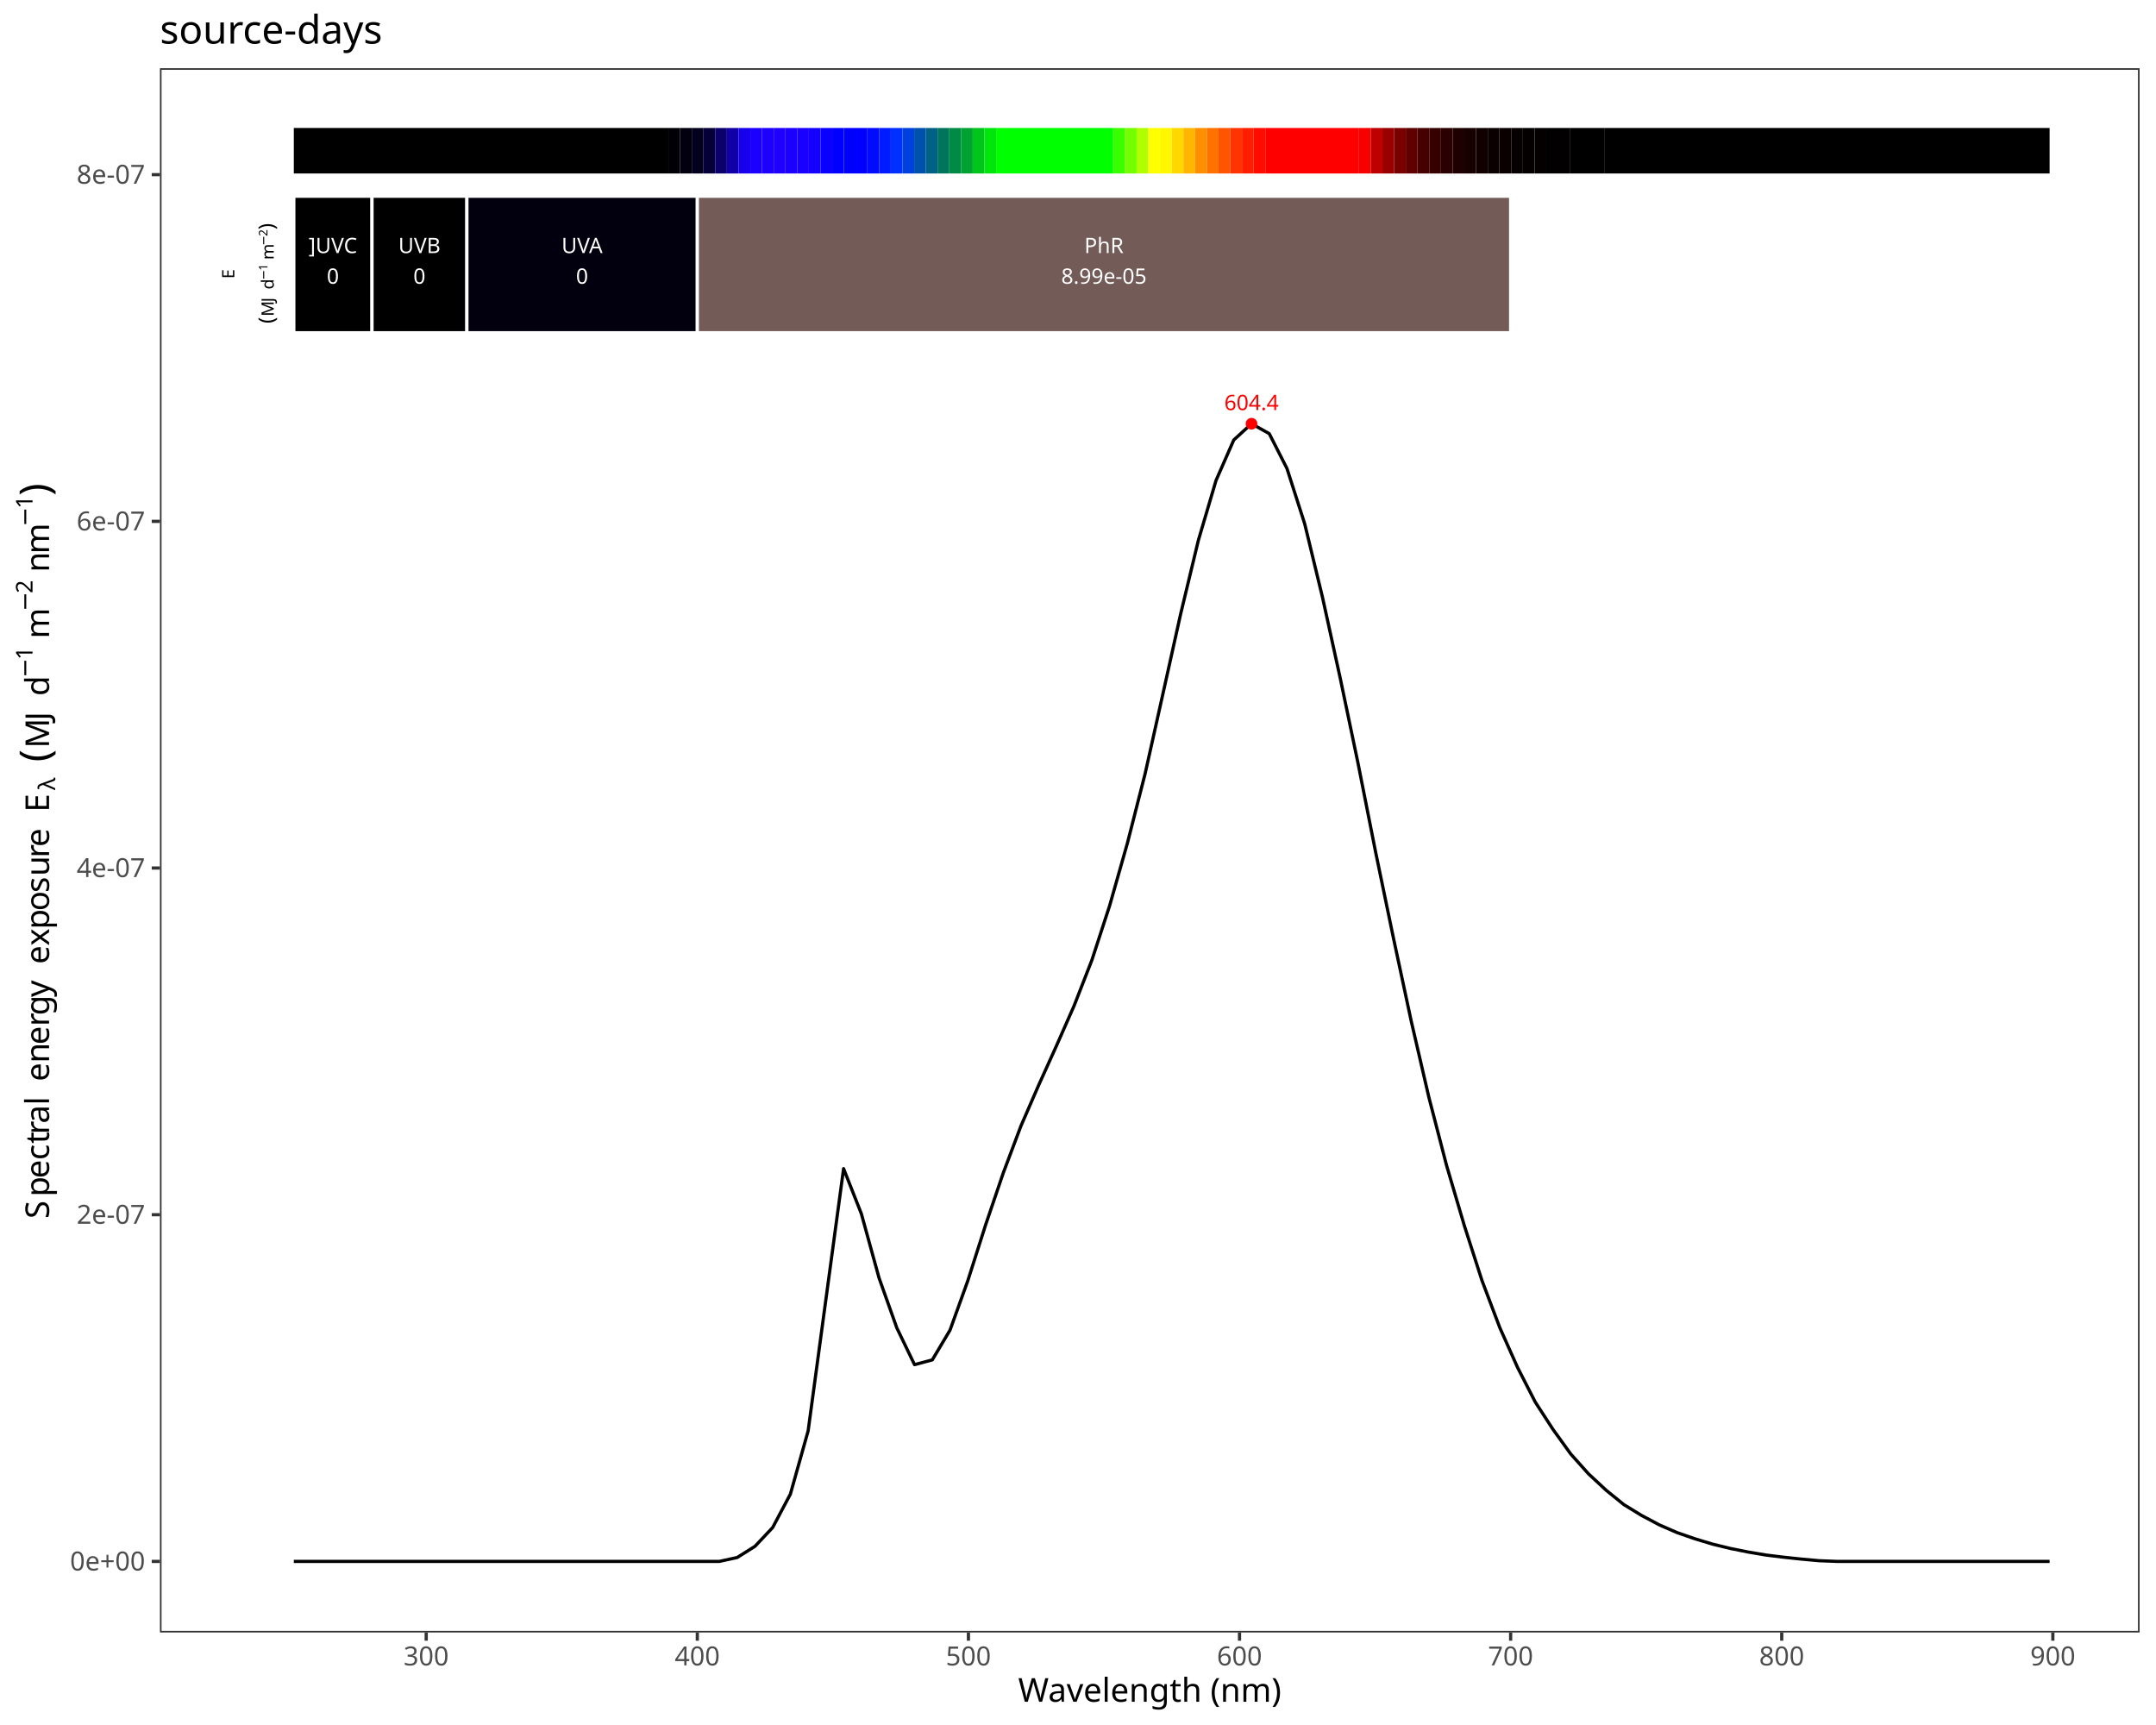
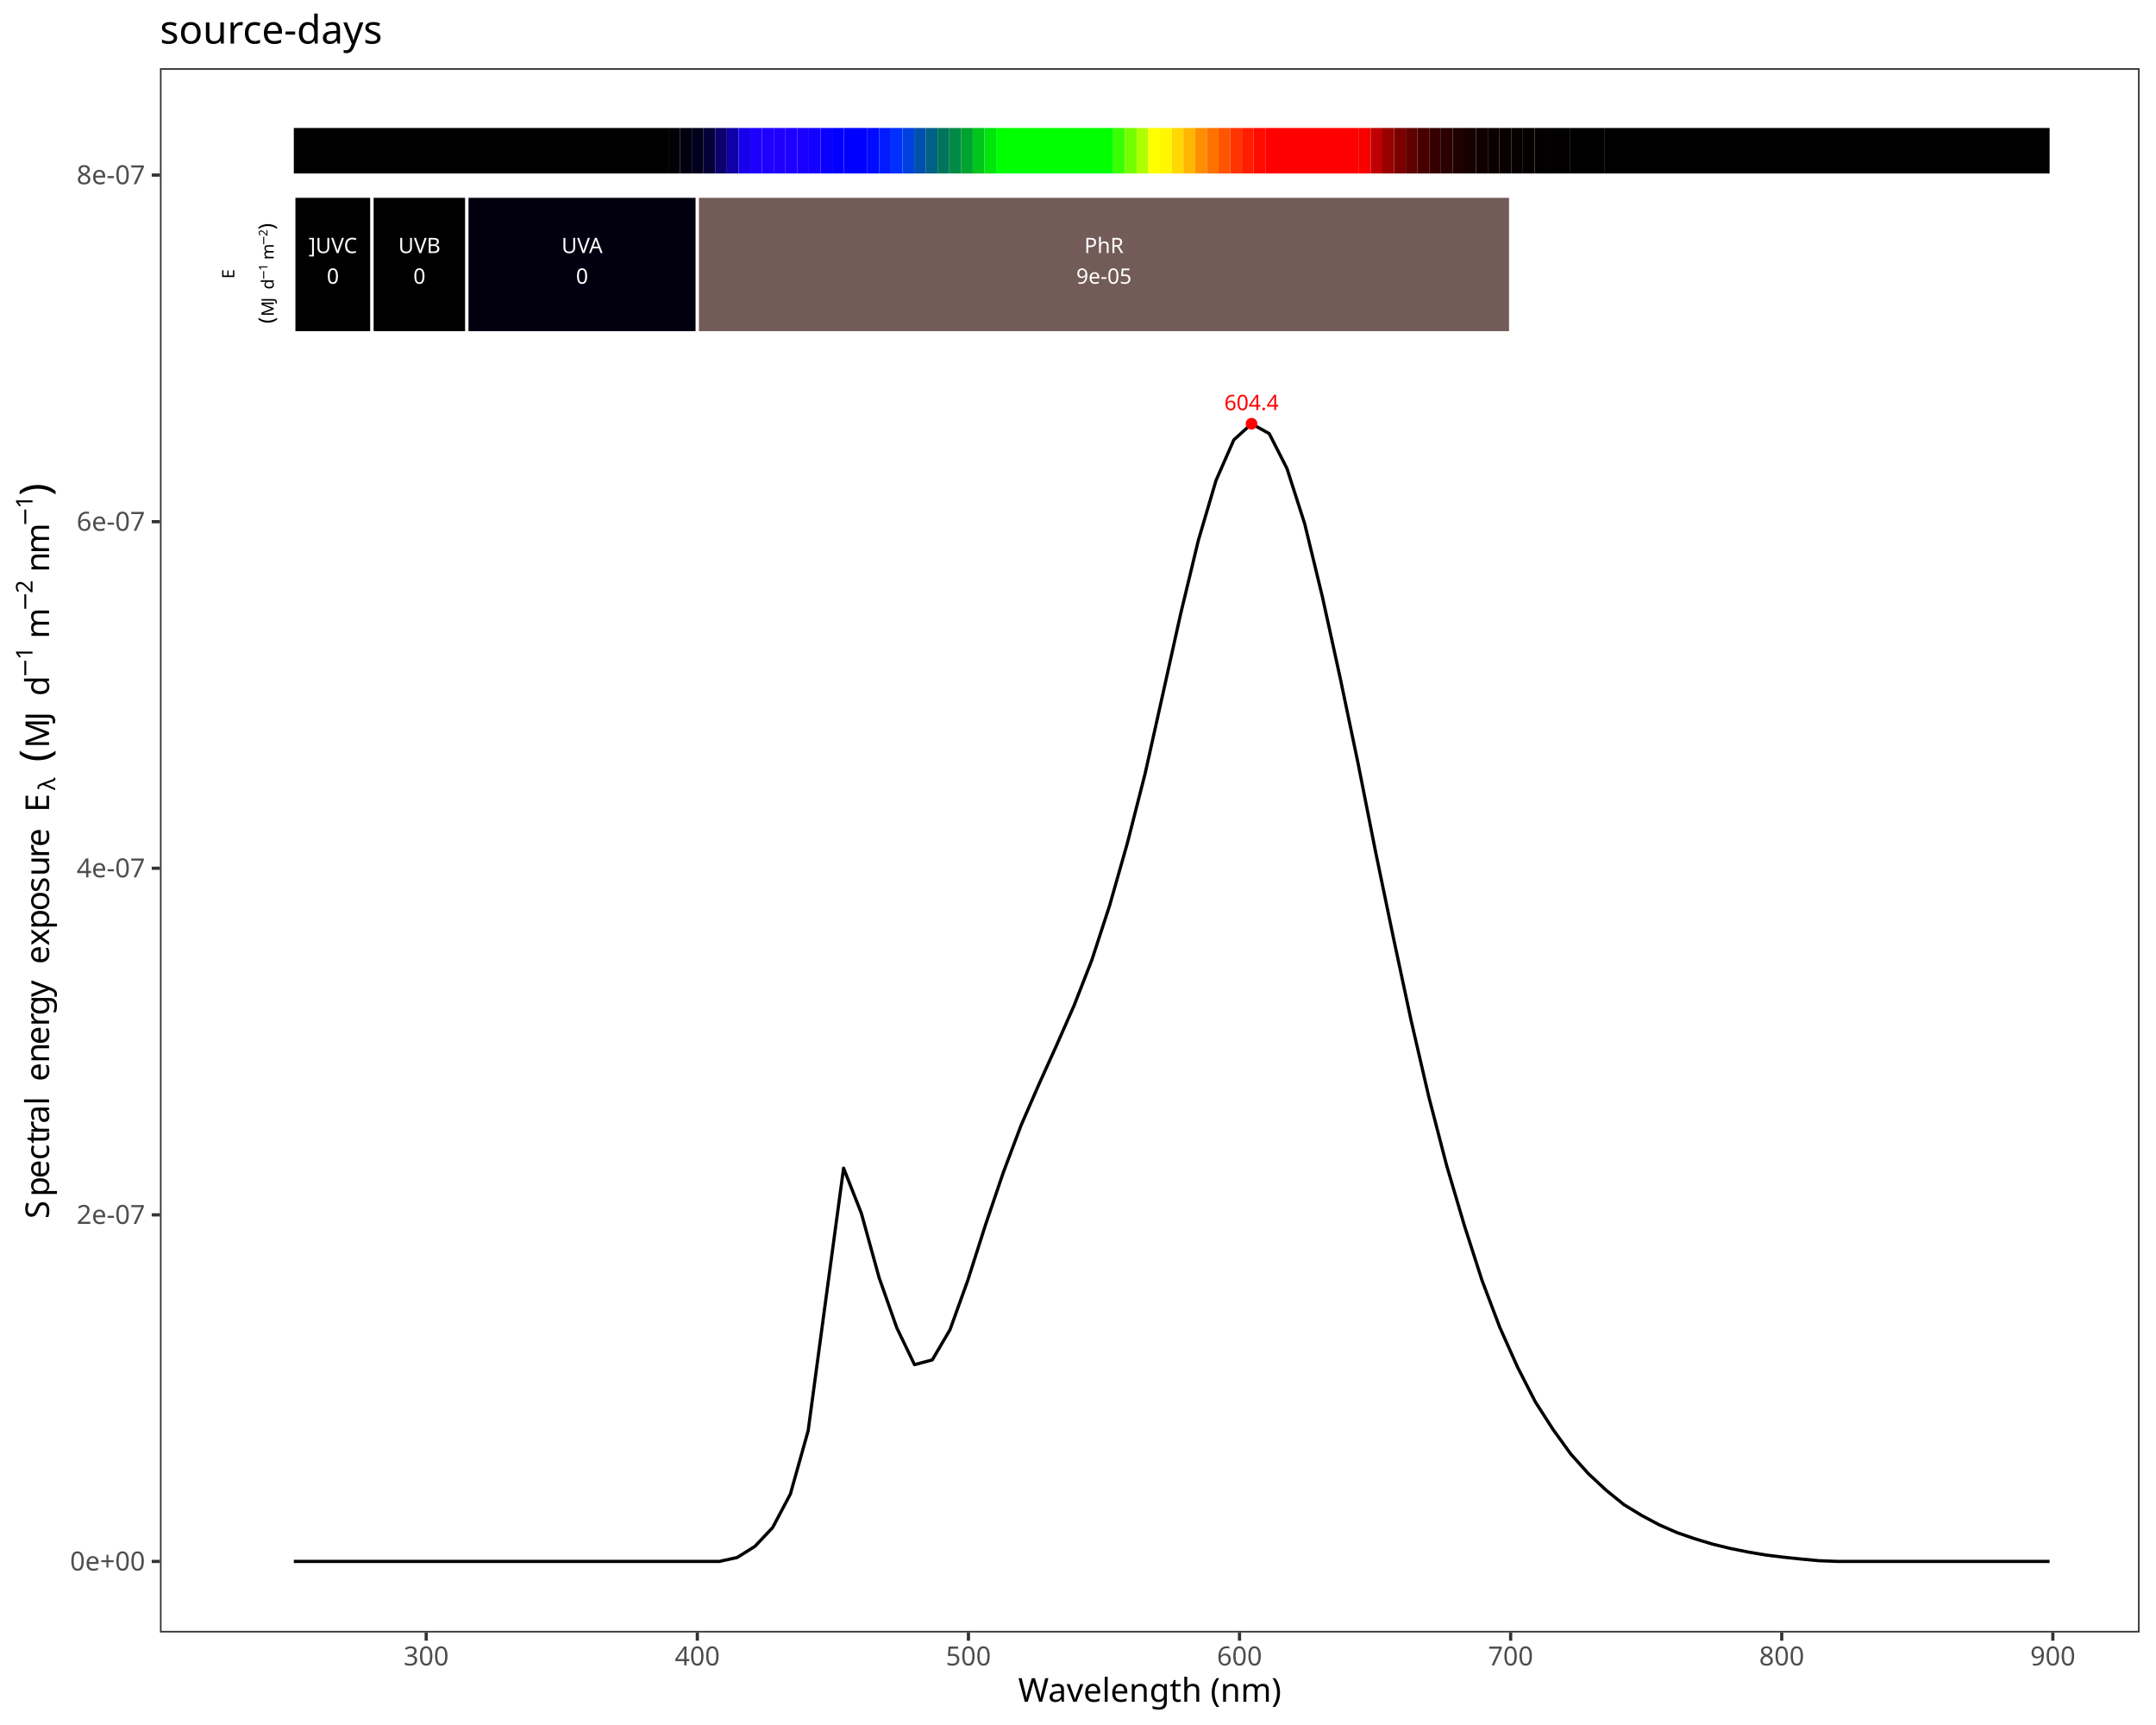
<svg xmlns="http://www.w3.org/2000/svg" class="svglite" data-engine-version="2.0" width="720.00pt" height="576.00pt" viewBox="0 0 720.00 576.00">
  <defs>
    <style type="text/css">
    .svglite line, .svglite polyline, .svglite polygon, .svglite path, .svglite rect, .svglite circle {
      fill: none;
      stroke: #000000;
      stroke-linecap: round;
      stroke-linejoin: round;
      stroke-miterlimit: 10.00;
    }
  </style>
  </defs>
  <rect width="100%" height="100%" style="stroke: none; fill: #FFFFFF;" />
  <defs>
    <clipPath id="cpMC4wMHw3MjAuMDB8MC4wMHw1NzYuMDA=">
      <rect x="0.00" y="0.00" width="720.00" height="576.00" />
    </clipPath>
  </defs>
  <g clip-path="url(#cpMC4wMHw3MjAuMDB8MC4wMHw1NzYuMDA=)">
    <rect x="0.00" y="0.00" width="720.00" height="576.00" style="stroke-width: 1.07; stroke: #FFFFFF; fill: #FFFFFF;" />
  </g>
  <defs>
    <clipPath id="cpNTMuNDF8NzE0LjUyfDIyLjc4fDU0NS4xMQ==">
      <rect x="53.41" y="22.78" width="661.11" height="522.33" />
    </clipPath>
  </defs>
  <g clip-path="url(#cpNTMuNDF8NzE0LjUyfDIyLjc4fDU0NS4xMQ==)">
    <rect x="53.41" y="22.78" width="661.11" height="522.33" style="stroke-width: 1.07; stroke: none; fill: #FFFFFF;" />
-     <polyline points="98.12,521.37 104.04,521.37 109.96,521.37 115.89,521.37 121.81,521.37 127.73,521.37 133.65,521.37 139.58,521.37 145.50,521.37 151.42,521.37 157.34,521.37 163.27,521.37 169.19,521.37 175.11,521.37 181.04,521.37 186.96,521.37 192.88,521.37 198.80,521.37 204.73,521.37 210.65,521.37 216.57,521.37 222.50,521.37 228.42,521.37 234.34,521.37 240.26,521.37 246.19,520.07 252.11,516.35 258.03,510.07 263.95,498.90 269.88,477.78 275.80,433.98 281.72,390.22 287.65,405.28 293.57,426.76 299.49,443.39 305.41,455.68 311.34,454.09 317.26,444.15 323.18,427.72 329.10,409.15 335.03,391.70 340.95,375.96 346.87,362.34 352.80,349.22 358.72,335.78 364.64,320.59 370.56,302.43 376.49,281.57 382.41,258.36 388.33,231.81 394.26,205.10 400.18,180.48 406.10,160.41 412.02,146.91 417.95,141.49 423.87,144.80 429.79,156.45 435.71,174.92 441.64,199.41 447.56,226.40 453.48,254.70 459.41,284.62 465.33,313.17 471.25,340.83 477.17,366.38 483.10,389.22 489.02,409.27 494.94,427.68 500.86,443.32 506.79,456.61 512.71,468.18 518.63,477.30 524.56,485.52 530.48,492.13 536.40,497.63 542.32,502.43 548.25,506.05 554.17,509.19 560.09,511.77 566.01,513.82 571.94,515.61 577.86,517.05 583.78,518.24 589.71,519.24 595.63,519.97 601.55,520.60 607.47,521.14 613.40,521.37 619.32,521.37 625.24,521.37 631.17,521.37 637.09,521.37 643.01,521.37 648.93,521.37 654.86,521.37 660.78,521.37 666.70,521.37 672.62,521.37 678.55,521.37 684.47,521.37 " style="stroke-width: 1.07; stroke-linecap: butt;" />
+     <polyline points="98.12,521.37 104.04,521.37 109.96,521.37 115.89,521.37 121.81,521.37 127.73,521.37 133.65,521.37 139.58,521.37 145.50,521.37 151.42,521.37 157.34,521.37 163.27,521.37 169.19,521.37 175.11,521.37 181.04,521.37 186.96,521.37 192.88,521.37 198.80,521.37 204.73,521.37 210.65,521.37 216.57,521.37 222.50,521.37 228.42,521.37 234.34,521.37 240.26,521.37 246.19,520.07 252.11,516.35 258.03,510.07 263.95,498.88 269.88,477.76 275.80,433.80 281.72,390.06 287.65,405.12 293.57,426.60 299.49,443.39 305.41,455.68 311.34,454.09 317.26,444.00 323.18,427.58 329.10,409.02 335.03,391.58 340.95,375.85 346.87,362.25 352.80,349.13 358.72,335.69 364.64,320.51 370.56,302.36 376.49,281.51 382.41,258.32 388.33,231.77 394.26,205.07 400.18,180.47 406.10,160.40 412.02,146.91 417.95,141.49 423.87,144.80 429.79,156.45 435.71,174.91 441.64,199.39 447.56,226.38 453.48,254.67 459.41,284.58 465.33,313.12 471.25,340.77 477.17,366.32 483.10,389.15 489.02,409.19 494.94,427.59 500.86,443.23 506.79,456.51 512.71,468.08 518.63,477.30 524.56,485.52 530.48,492.12 536.40,497.62 542.32,502.42 548.25,506.04 554.17,509.19 560.09,511.78 566.01,513.82 571.94,515.61 577.86,517.05 583.78,518.24 589.71,519.24 595.63,519.97 601.55,520.59 607.47,521.14 613.40,521.37 619.32,521.37 625.24,521.37 631.17,521.37 637.09,521.37 643.01,521.37 648.93,521.37 654.86,521.37 660.78,521.37 666.70,521.37 672.62,521.37 678.55,521.37 684.47,521.37 " style="stroke-width: 1.07; stroke-linecap: butt;" />
    <text x="417.95" y="136.94" text-anchor="middle" style="font-size: 7.11px; fill: #FF0000; font-family: sans;" textLength="17.80px" lengthAdjust="spacingAndGlyphs">604.4</text>
    <circle cx="417.95" cy="141.49" r="1.95" style="stroke-width: 0.71; stroke: none; fill: #FF0000;" />
    <rect x="98.12" y="42.73" width="125.09" height="15.20" style="stroke-width: 1.07; stroke: none; stroke-linecap: butt; stroke-linejoin: miter; fill: #000000;" />
    <rect x="223.21" y="42.73" width="3.91" height="15.20" style="stroke-width: 1.07; stroke: none; stroke-linecap: butt; stroke-linejoin: miter; fill: #010006;" />
    <rect x="227.11" y="42.73" width="3.91" height="15.20" style="stroke-width: 1.07; stroke: none; stroke-linecap: butt; stroke-linejoin: miter; fill: #02000F;" />
    <rect x="231.02" y="42.73" width="3.91" height="15.20" style="stroke-width: 1.07; stroke: none; stroke-linecap: butt; stroke-linejoin: miter; fill: #03001E;" />
    <rect x="234.93" y="42.73" width="3.91" height="15.20" style="stroke-width: 1.07; stroke: none; stroke-linecap: butt; stroke-linejoin: miter; fill: #060038;" />
    <rect x="238.84" y="42.73" width="3.91" height="15.20" style="stroke-width: 1.07; stroke: none; stroke-linecap: butt; stroke-linejoin: miter; fill: #0C006D;" />
    <rect x="242.75" y="42.73" width="3.91" height="15.20" style="stroke-width: 1.07; stroke: none; stroke-linecap: butt; stroke-linejoin: miter; fill: #1100A7;" />
    <rect x="246.66" y="42.73" width="3.91" height="15.20" style="stroke-width: 1.07; stroke: none; stroke-linecap: butt; stroke-linejoin: miter; fill: #1700EB;" />
    <rect x="250.57" y="42.73" width="3.91" height="15.20" style="stroke-width: 1.07; stroke: none; stroke-linecap: butt; stroke-linejoin: miter; fill: #1C00FF;" />
    <rect x="254.48" y="42.73" width="3.91" height="15.20" style="stroke-width: 1.07; stroke: none; stroke-linecap: butt; stroke-linejoin: miter; fill: #1E00FF;" />
    <rect x="258.39" y="42.73" width="3.91" height="15.20" style="stroke-width: 1.07; stroke: none; stroke-linecap: butt; stroke-linejoin: miter; fill: #1F00FF;" />
    <rect x="262.30" y="42.73" width="3.91" height="15.20" style="stroke-width: 1.07; stroke: none; stroke-linecap: butt; stroke-linejoin: miter; fill: #1C00FF;" />
    <rect x="266.21" y="42.73" width="3.91" height="15.20" style="stroke-width: 1.07; stroke: none; stroke-linecap: butt; stroke-linejoin: miter; fill: #1900FF;" />
    <rect x="270.11" y="42.73" width="3.91" height="15.20" style="stroke-width: 1.07; stroke: none; stroke-linecap: butt; stroke-linejoin: miter; fill: #1400FF;" />
    <rect x="274.02" y="42.73" width="3.91" height="15.20" style="stroke-width: 1.07; stroke: none; stroke-linecap: butt; stroke-linejoin: miter; fill: #0A00FF;" />
    <rect x="277.93" y="42.73" width="3.91" height="15.20" style="stroke-width: 1.07; stroke: none; stroke-linecap: butt; stroke-linejoin: miter; fill: #0100FF;" />
    <rect x="281.84" y="42.73" width="7.82" height="15.20" style="stroke-width: 1.07; stroke: none; stroke-linecap: butt; stroke-linejoin: miter; fill: #0000FF;" />
    <rect x="289.66" y="42.73" width="3.91" height="15.20" style="stroke-width: 1.07; stroke: none; stroke-linecap: butt; stroke-linejoin: miter; fill: #000BFF;" />
    <rect x="293.57" y="42.73" width="3.91" height="15.20" style="stroke-width: 1.07; stroke: none; stroke-linecap: butt; stroke-linejoin: miter; fill: #001BFF;" />
    <rect x="297.48" y="42.73" width="3.91" height="15.20" style="stroke-width: 1.07; stroke: none; stroke-linecap: butt; stroke-linejoin: miter; fill: #0030FF;" />
    <rect x="301.39" y="42.73" width="3.91" height="15.20" style="stroke-width: 1.07; stroke: none; stroke-linecap: butt; stroke-linejoin: miter; fill: #0041DD;" />
    <rect x="305.30" y="42.73" width="3.91" height="15.20" style="stroke-width: 1.07; stroke: none; stroke-linecap: butt; stroke-linejoin: miter; fill: #0051AC;" />
    <rect x="309.20" y="42.73" width="3.91" height="15.20" style="stroke-width: 1.07; stroke: none; stroke-linecap: butt; stroke-linejoin: miter; fill: #006184;" />
    <rect x="313.11" y="42.73" width="3.91" height="15.20" style="stroke-width: 1.07; stroke: none; stroke-linecap: butt; stroke-linejoin: miter; fill: #00755C;" />
    <rect x="317.02" y="42.73" width="3.91" height="15.20" style="stroke-width: 1.07; stroke: none; stroke-linecap: butt; stroke-linejoin: miter; fill: #008A45;" />
    <rect x="320.93" y="42.73" width="3.91" height="15.20" style="stroke-width: 1.07; stroke: none; stroke-linecap: butt; stroke-linejoin: miter; fill: #00A232;" />
    <rect x="324.84" y="42.73" width="3.91" height="15.20" style="stroke-width: 1.07; stroke: none; stroke-linecap: butt; stroke-linejoin: miter; fill: #00C61C;" />
    <rect x="328.75" y="42.73" width="3.91" height="15.20" style="stroke-width: 1.07; stroke: none; stroke-linecap: butt; stroke-linejoin: miter; fill: #00E60C;" />
    <rect x="332.66" y="42.73" width="39.09" height="15.20" style="stroke-width: 1.07; stroke: none; stroke-linecap: butt; stroke-linejoin: miter; fill: #00FF00;" />
    <rect x="371.75" y="42.73" width="3.91" height="15.20" style="stroke-width: 1.07; stroke: none; stroke-linecap: butt; stroke-linejoin: miter; fill: #3AFF00;" />
    <rect x="375.66" y="42.73" width="3.91" height="15.20" style="stroke-width: 1.07; stroke: none; stroke-linecap: butt; stroke-linejoin: miter; fill: #74FF00;" />
    <rect x="379.57" y="42.73" width="3.91" height="15.20" style="stroke-width: 1.07; stroke: none; stroke-linecap: butt; stroke-linejoin: miter; fill: #B0FF00;" />
    <rect x="383.48" y="42.73" width="3.91" height="15.20" style="stroke-width: 1.07; stroke: none; stroke-linecap: butt; stroke-linejoin: miter; fill: #FFFF00;" />
    <rect x="387.38" y="42.73" width="3.91" height="15.20" style="stroke-width: 1.07; stroke: none; stroke-linecap: butt; stroke-linejoin: miter; fill: #FFF700;" />
    <rect x="391.29" y="42.73" width="3.91" height="15.20" style="stroke-width: 1.07; stroke: none; stroke-linecap: butt; stroke-linejoin: miter; fill: #FFD800;" />
    <rect x="395.20" y="42.73" width="3.91" height="15.20" style="stroke-width: 1.07; stroke: none; stroke-linecap: butt; stroke-linejoin: miter; fill: #FFB600;" />
    <rect x="399.11" y="42.73" width="3.91" height="15.20" style="stroke-width: 1.07; stroke: none; stroke-linecap: butt; stroke-linejoin: miter; fill: #FF8F00;" />
    <rect x="403.02" y="42.73" width="3.91" height="15.20" style="stroke-width: 1.07; stroke: none; stroke-linecap: butt; stroke-linejoin: miter; fill: #FF7200;" />
    <rect x="406.93" y="42.73" width="3.91" height="15.20" style="stroke-width: 1.07; stroke: none; stroke-linecap: butt; stroke-linejoin: miter; fill: #FF5500;" />
    <rect x="410.84" y="42.73" width="3.91" height="15.20" style="stroke-width: 1.07; stroke: none; stroke-linecap: butt; stroke-linejoin: miter; fill: #FF3400;" />
    <rect x="414.75" y="42.73" width="3.91" height="15.20" style="stroke-width: 1.07; stroke: none; stroke-linecap: butt; stroke-linejoin: miter; fill: #FF1E00;" />
    <rect x="418.66" y="42.73" width="3.91" height="15.20" style="stroke-width: 1.07; stroke: none; stroke-linecap: butt; stroke-linejoin: miter; fill: #FF0B00;" />
    <rect x="422.57" y="42.73" width="31.27" height="15.20" style="stroke-width: 1.07; stroke: none; stroke-linecap: butt; stroke-linejoin: miter; fill: #FF0000;" />
    <rect x="453.84" y="42.73" width="3.91" height="15.20" style="stroke-width: 1.07; stroke: none; stroke-linecap: butt; stroke-linejoin: miter; fill: #F60000;" />
    <rect x="457.75" y="42.73" width="3.91" height="15.20" style="stroke-width: 1.07; stroke: none; stroke-linecap: butt; stroke-linejoin: miter; fill: #BF0000;" />
    <rect x="461.66" y="42.73" width="3.91" height="15.20" style="stroke-width: 1.07; stroke: none; stroke-linecap: butt; stroke-linejoin: miter; fill: #990000;" />
    <rect x="465.57" y="42.73" width="3.91" height="15.20" style="stroke-width: 1.07; stroke: none; stroke-linecap: butt; stroke-linejoin: miter; fill: #7A0000;" />
    <rect x="469.47" y="42.73" width="3.91" height="15.20" style="stroke-width: 1.07; stroke: none; stroke-linecap: butt; stroke-linejoin: miter; fill: #600000;" />
    <rect x="473.38" y="42.73" width="3.91" height="15.20" style="stroke-width: 1.07; stroke: none; stroke-linecap: butt; stroke-linejoin: miter; fill: #470000;" />
    <rect x="477.29" y="42.73" width="3.91" height="15.20" style="stroke-width: 1.07; stroke: none; stroke-linecap: butt; stroke-linejoin: miter; fill: #370000;" />
    <rect x="481.20" y="42.73" width="3.91" height="15.20" style="stroke-width: 1.07; stroke: none; stroke-linecap: butt; stroke-linejoin: miter; fill: #2A0000;" />
    <rect x="485.11" y="42.73" width="3.91" height="15.20" style="stroke-width: 1.07; stroke: none; stroke-linecap: butt; stroke-linejoin: miter; fill: #1E0000;" />
    <rect x="489.02" y="42.73" width="3.91" height="15.20" style="stroke-width: 1.07; stroke: none; stroke-linecap: butt; stroke-linejoin: miter; fill: #160000;" />
    <rect x="492.93" y="42.73" width="3.91" height="15.20" style="stroke-width: 1.07; stroke: none; stroke-linecap: butt; stroke-linejoin: miter; fill: #100000;" />
    <rect x="496.84" y="42.73" width="3.91" height="15.20" style="stroke-width: 1.07; stroke: none; stroke-linecap: butt; stroke-linejoin: miter; fill: #0B0000;" />
    <rect x="500.75" y="42.73" width="3.91" height="15.20" style="stroke-width: 1.07; stroke: none; stroke-linecap: butt; stroke-linejoin: miter; fill: #090000;" />
    <rect x="504.66" y="42.73" width="3.91" height="15.20" style="stroke-width: 1.07; stroke: none; stroke-linecap: butt; stroke-linejoin: miter; fill: #060000;" />
    <rect x="508.56" y="42.73" width="3.91" height="15.20" style="stroke-width: 1.07; stroke: none; stroke-linecap: butt; stroke-linejoin: miter; fill: #040000;" />
    <rect x="512.47" y="42.73" width="3.91" height="15.20" style="stroke-width: 1.07; stroke: none; stroke-linecap: butt; stroke-linejoin: miter; fill: #030000;" />
    <rect x="516.38" y="42.73" width="7.82" height="15.20" style="stroke-width: 1.07; stroke: none; stroke-linecap: butt; stroke-linejoin: miter; fill: #020000;" />
    <rect x="524.20" y="42.73" width="11.73" height="15.20" style="stroke-width: 1.07; stroke: none; stroke-linecap: butt; stroke-linejoin: miter; fill: #010000;" />
    <rect x="535.93" y="42.73" width="148.54" height="15.20" style="stroke-width: 1.07; stroke: none; stroke-linecap: butt; stroke-linejoin: miter; fill: #000000;" />
    <rect x="98.12" y="65.52" width="26.11" height="45.59" style="stroke-width: 1.07; stroke: #FFFFFF; stroke-linecap: butt; stroke-linejoin: miter; fill: #000000;" />
    <rect x="124.23" y="65.52" width="31.69" height="45.59" style="stroke-width: 1.07; stroke: #FFFFFF; stroke-linecap: butt; stroke-linejoin: miter; fill: #000000;" />
    <rect x="155.92" y="65.52" width="76.96" height="45.59" style="stroke-width: 1.07; stroke: #FFFFFF; stroke-linecap: butt; stroke-linejoin: miter; fill: #02000F;" />
    <rect x="232.87" y="65.52" width="271.61" height="45.59" style="stroke-width: 1.07; stroke: #FFFFFF; stroke-linecap: butt; stroke-linejoin: miter; fill: #735B57;" />
    <text x="111.17" y="84.50" text-anchor="middle" style="font-size: 7.11px; fill: #FFFFFF; font-family: sans;" textLength="17.00px" lengthAdjust="spacingAndGlyphs">]UVC</text>
    <text x="111.17" y="94.74" text-anchor="middle" style="font-size: 7.11px; fill: #FFFFFF; font-family: sans;" textLength="3.96px" lengthAdjust="spacingAndGlyphs">0</text>
    <text x="140.07" y="84.50" text-anchor="middle" style="font-size: 7.11px; fill: #FFFFFF; font-family: sans;" textLength="14.63px" lengthAdjust="spacingAndGlyphs">UVB</text>
    <text x="140.07" y="94.74" text-anchor="middle" style="font-size: 7.11px; fill: #FFFFFF; font-family: sans;" textLength="3.96px" lengthAdjust="spacingAndGlyphs">0</text>
    <text x="194.39" y="84.50" text-anchor="middle" style="font-size: 7.11px; fill: #FFFFFF; font-family: sans;" textLength="14.63px" lengthAdjust="spacingAndGlyphs">UVA</text>
    <text x="194.39" y="94.74" text-anchor="middle" style="font-size: 7.11px; fill: #FFFFFF; font-family: sans;" textLength="3.96px" lengthAdjust="spacingAndGlyphs">0</text>
    <text x="368.67" y="84.50" text-anchor="middle" style="font-size: 7.11px; fill: #FFFFFF; font-family: sans;" textLength="13.84px" lengthAdjust="spacingAndGlyphs">PhR</text>
-     <text x="368.67" y="94.74" text-anchor="middle" style="font-size: 7.11px; fill: #FFFFFF; font-family: sans;" textLength="28.08px" lengthAdjust="spacingAndGlyphs">8.99e-05</text>
+     <text x="368.67" y="94.74" text-anchor="middle" style="font-size: 7.11px; fill: #FFFFFF; font-family: sans;" textLength="18.19px" lengthAdjust="spacingAndGlyphs">9e-05</text>
    <text transform="translate(78.25,93.06) rotate(-90)" style="font-size: 5.69px; font-family: sans;" textLength="3.80px" lengthAdjust="spacingAndGlyphs">E</text>
    <text transform="translate(91.41,108.01) rotate(-90)" style="font-size: 7.11px; font-family: sans;" textLength="2.37px" lengthAdjust="spacingAndGlyphs">(</text>
    <text transform="translate(91.41,105.64) rotate(-90)" style="font-size: 5.69px; font-family: sans;" textLength="4.74px" lengthAdjust="spacingAndGlyphs">M</text>
    <text transform="translate(91.41,100.90) rotate(-90)" style="font-size: 5.69px; font-family: sans;" textLength="2.85px" lengthAdjust="spacingAndGlyphs">J</text>
    <text transform="translate(91.41,98.05) rotate(-90)" style="font-size: 5.69px; font-family: sans;" textLength="1.42px" lengthAdjust="spacingAndGlyphs"> </text>
    <text transform="translate(91.41,96.63) rotate(-90)" style="font-size: 5.69px; font-family: sans;" textLength="3.17px" lengthAdjust="spacingAndGlyphs">d</text>
    <text transform="translate(89.31,93.46) rotate(-90)" style="font-size: 3.98px; font-family: sans;" textLength="3.10px" lengthAdjust="spacingAndGlyphs">−</text>
    <text transform="translate(89.31,90.37) rotate(-90)" style="font-size: 3.98px; font-family: sans;" textLength="2.22px" lengthAdjust="spacingAndGlyphs">1</text>
    <text transform="translate(91.41,88.15) rotate(-90)" style="font-size: 5.69px; font-family: sans;" textLength="1.42px" lengthAdjust="spacingAndGlyphs"> </text>
    <text transform="translate(91.41,86.73) rotate(-90)" style="font-size: 5.69px; font-family: sans;" textLength="4.74px" lengthAdjust="spacingAndGlyphs">m</text>
    <text transform="translate(89.31,81.99) rotate(-90)" style="font-size: 3.98px; font-family: sans;" textLength="3.10px" lengthAdjust="spacingAndGlyphs">−</text>
    <text transform="translate(89.31,78.89) rotate(-90)" style="font-size: 3.98px; font-family: sans;" textLength="2.22px" lengthAdjust="spacingAndGlyphs">2</text>
    <text transform="translate(91.41,76.68) rotate(-90)" style="font-size: 7.11px; font-family: sans;" textLength="2.36px" lengthAdjust="spacingAndGlyphs">)</text>
    <rect x="53.41" y="22.78" width="661.11" height="522.33" style="stroke-width: 1.07; stroke: #333333;" />
  </g>
  <g clip-path="url(#cpMC4wMHw3MjAuMDB8MC4wMHw1NzYuMDA=)">
    <text x="48.48" y="524.40" text-anchor="end" style="font-size: 8.80px; fill: #4D4D4D; font-family: sans;" textLength="24.72px" lengthAdjust="spacingAndGlyphs">0e+00</text>
-     <text x="48.48" y="408.63" text-anchor="end" style="font-size: 8.80px; fill: #4D4D4D; font-family: sans;" textLength="22.51px" lengthAdjust="spacingAndGlyphs">2e-07</text>
-     <text x="48.48" y="292.87" text-anchor="end" style="font-size: 8.80px; fill: #4D4D4D; font-family: sans;" textLength="22.51px" lengthAdjust="spacingAndGlyphs">4e-07</text>
-     <text x="48.48" y="177.11" text-anchor="end" style="font-size: 8.80px; fill: #4D4D4D; font-family: sans;" textLength="22.51px" lengthAdjust="spacingAndGlyphs">6e-07</text>
-     <text x="48.48" y="61.34" text-anchor="end" style="font-size: 8.80px; fill: #4D4D4D; font-family: sans;" textLength="22.51px" lengthAdjust="spacingAndGlyphs">8e-07</text>
+     <text x="48.48" y="408.67" text-anchor="end" style="font-size: 8.80px; fill: #4D4D4D; font-family: sans;" textLength="22.51px" lengthAdjust="spacingAndGlyphs">2e-07</text>
+     <text x="48.48" y="292.95" text-anchor="end" style="font-size: 8.80px; fill: #4D4D4D; font-family: sans;" textLength="22.51px" lengthAdjust="spacingAndGlyphs">4e-07</text>
+     <text x="48.48" y="177.22" text-anchor="end" style="font-size: 8.80px; fill: #4D4D4D; font-family: sans;" textLength="22.51px" lengthAdjust="spacingAndGlyphs">6e-07</text>
+     <text x="48.48" y="61.50" text-anchor="end" style="font-size: 8.80px; fill: #4D4D4D; font-family: sans;" textLength="22.51px" lengthAdjust="spacingAndGlyphs">8e-07</text>
    <polyline points="50.67,521.37 53.41,521.37 " style="stroke-width: 1.07; stroke: #333333; stroke-linecap: butt;" />
-     <polyline points="50.67,405.61 53.41,405.61 " style="stroke-width: 1.07; stroke: #333333; stroke-linecap: butt;" />
-     <polyline points="50.67,289.84 53.41,289.84 " style="stroke-width: 1.07; stroke: #333333; stroke-linecap: butt;" />
-     <polyline points="50.67,174.08 53.41,174.08 " style="stroke-width: 1.07; stroke: #333333; stroke-linecap: butt;" />
-     <polyline points="50.67,58.32 53.41,58.32 " style="stroke-width: 1.07; stroke: #333333; stroke-linecap: butt;" />
+     <polyline points="50.67,405.65 53.41,405.65 " style="stroke-width: 1.07; stroke: #333333; stroke-linecap: butt;" />
+     <polyline points="50.67,289.92 53.41,289.92 " style="stroke-width: 1.07; stroke: #333333; stroke-linecap: butt;" />
+     <polyline points="50.67,174.20 53.41,174.20 " style="stroke-width: 1.07; stroke: #333333; stroke-linecap: butt;" />
+     <polyline points="50.67,58.47 53.41,58.47 " style="stroke-width: 1.07; stroke: #333333; stroke-linecap: butt;" />
    <polyline points="142.33,547.85 142.33,545.11 " style="stroke-width: 1.07; stroke: #333333; stroke-linecap: butt;" />
    <polyline points="232.87,547.85 232.87,545.11 " style="stroke-width: 1.07; stroke: #333333; stroke-linecap: butt;" />
    <polyline points="323.41,547.85 323.41,545.11 " style="stroke-width: 1.07; stroke: #333333; stroke-linecap: butt;" />
    <polyline points="413.94,547.85 413.94,545.11 " style="stroke-width: 1.07; stroke: #333333; stroke-linecap: butt;" />
    <polyline points="504.48,547.85 504.48,545.11 " style="stroke-width: 1.07; stroke: #333333; stroke-linecap: butt;" />
    <polyline points="595.01,547.85 595.01,545.11 " style="stroke-width: 1.07; stroke: #333333; stroke-linecap: butt;" />
    <polyline points="685.55,547.85 685.55,545.11 " style="stroke-width: 1.07; stroke: #333333; stroke-linecap: butt;" />
    <text x="142.33" y="556.10" text-anchor="middle" style="font-size: 8.80px; fill: #4D4D4D; font-family: sans;" textLength="14.68px" lengthAdjust="spacingAndGlyphs">300</text>
    <text x="232.87" y="556.10" text-anchor="middle" style="font-size: 8.80px; fill: #4D4D4D; font-family: sans;" textLength="14.68px" lengthAdjust="spacingAndGlyphs">400</text>
    <text x="323.41" y="556.10" text-anchor="middle" style="font-size: 8.80px; fill: #4D4D4D; font-family: sans;" textLength="14.68px" lengthAdjust="spacingAndGlyphs">500</text>
    <text x="413.94" y="556.10" text-anchor="middle" style="font-size: 8.80px; fill: #4D4D4D; font-family: sans;" textLength="14.68px" lengthAdjust="spacingAndGlyphs">600</text>
    <text x="504.48" y="556.10" text-anchor="middle" style="font-size: 8.80px; fill: #4D4D4D; font-family: sans;" textLength="14.68px" lengthAdjust="spacingAndGlyphs">700</text>
    <text x="595.01" y="556.10" text-anchor="middle" style="font-size: 8.80px; fill: #4D4D4D; font-family: sans;" textLength="14.68px" lengthAdjust="spacingAndGlyphs">800</text>
    <text x="685.55" y="556.10" text-anchor="middle" style="font-size: 8.80px; fill: #4D4D4D; font-family: sans;" textLength="14.68px" lengthAdjust="spacingAndGlyphs">900</text>
    <text x="383.96" y="568.24" text-anchor="middle" style="font-size: 11.00px; font-family: sans;" textLength="83.76px" lengthAdjust="spacingAndGlyphs">Wavelength (nm)</text>
    <text transform="translate(16.38,406.94) rotate(-90)" style="font-size: 11.00px; font-family: sans;" textLength="7.34px" lengthAdjust="spacingAndGlyphs">S</text>
    <text transform="translate(16.38,399.60) rotate(-90)" style="font-size: 11.00px; font-family: sans;" textLength="6.12px" lengthAdjust="spacingAndGlyphs">p</text>
    <text transform="translate(16.38,393.48) rotate(-90)" style="font-size: 11.00px; font-family: sans;" textLength="6.12px" lengthAdjust="spacingAndGlyphs">e</text>
    <text transform="translate(16.38,387.37) rotate(-90)" style="font-size: 11.00px; font-family: sans;" textLength="5.50px" lengthAdjust="spacingAndGlyphs">c</text>
    <text transform="translate(16.38,381.86) rotate(-90)" style="font-size: 11.00px; font-family: sans;" textLength="3.06px" lengthAdjust="spacingAndGlyphs">t</text>
    <text transform="translate(16.38,378.81) rotate(-90)" style="font-size: 11.00px; font-family: sans;" textLength="3.66px" lengthAdjust="spacingAndGlyphs">r</text>
    <text transform="translate(16.38,375.14) rotate(-90)" style="font-size: 11.00px; font-family: sans;" textLength="6.12px" lengthAdjust="spacingAndGlyphs">a</text>
    <text transform="translate(16.38,369.02) rotate(-90)" style="font-size: 11.00px; font-family: sans;" textLength="2.44px" lengthAdjust="spacingAndGlyphs">l</text>
    <text transform="translate(16.38,366.58) rotate(-90)" style="font-size: 11.00px; font-family: sans;" textLength="2.75px" lengthAdjust="spacingAndGlyphs"> </text>
    <text transform="translate(16.38,363.83) rotate(-90)" style="font-size: 11.00px; font-family: sans;" textLength="2.75px" lengthAdjust="spacingAndGlyphs"> </text>
    <text transform="translate(16.38,361.08) rotate(-90)" style="font-size: 11.00px; font-family: sans;" textLength="6.12px" lengthAdjust="spacingAndGlyphs">e</text>
    <text transform="translate(16.38,354.96) rotate(-90)" style="font-size: 11.00px; font-family: sans;" textLength="6.12px" lengthAdjust="spacingAndGlyphs">n</text>
    <text transform="translate(16.38,348.84) rotate(-90)" style="font-size: 11.00px; font-family: sans;" textLength="6.12px" lengthAdjust="spacingAndGlyphs">e</text>
    <text transform="translate(16.38,342.72) rotate(-90)" style="font-size: 11.00px; font-family: sans;" textLength="3.66px" lengthAdjust="spacingAndGlyphs">r</text>
    <text transform="translate(16.38,339.06) rotate(-90)" style="font-size: 11.00px; font-family: sans;" textLength="6.12px" lengthAdjust="spacingAndGlyphs">g</text>
    <text transform="translate(16.38,332.94) rotate(-90)" style="font-size: 11.00px; font-family: sans;" textLength="5.50px" lengthAdjust="spacingAndGlyphs">y</text>
    <text transform="translate(16.38,327.44) rotate(-90)" style="font-size: 11.00px; font-family: sans;" textLength="2.75px" lengthAdjust="spacingAndGlyphs"> </text>
    <text transform="translate(16.38,324.69) rotate(-90)" style="font-size: 11.00px; font-family: sans;" textLength="2.75px" lengthAdjust="spacingAndGlyphs"> </text>
    <text transform="translate(16.38,321.93) rotate(-90)" style="font-size: 11.00px; font-family: sans;" textLength="6.12px" lengthAdjust="spacingAndGlyphs">e</text>
    <text transform="translate(16.38,315.82) rotate(-90)" style="font-size: 11.00px; font-family: sans;" textLength="5.50px" lengthAdjust="spacingAndGlyphs">x</text>
    <text transform="translate(16.38,310.31) rotate(-90)" style="font-size: 11.00px; font-family: sans;" textLength="6.12px" lengthAdjust="spacingAndGlyphs">p</text>
    <text transform="translate(16.38,304.19) rotate(-90)" style="font-size: 11.00px; font-family: sans;" textLength="6.12px" lengthAdjust="spacingAndGlyphs">o</text>
    <text transform="translate(16.38,298.07) rotate(-90)" style="font-size: 11.00px; font-family: sans;" textLength="5.50px" lengthAdjust="spacingAndGlyphs">s</text>
    <text transform="translate(16.38,292.57) rotate(-90)" style="font-size: 11.00px; font-family: sans;" textLength="6.12px" lengthAdjust="spacingAndGlyphs">u</text>
    <text transform="translate(16.38,286.45) rotate(-90)" style="font-size: 11.00px; font-family: sans;" textLength="3.66px" lengthAdjust="spacingAndGlyphs">r</text>
    <text transform="translate(16.38,282.79) rotate(-90)" style="font-size: 11.00px; font-family: sans;" textLength="6.12px" lengthAdjust="spacingAndGlyphs">e</text>
    <text transform="translate(16.38,276.67) rotate(-90)" style="font-size: 11.00px; font-family: sans;" textLength="2.75px" lengthAdjust="spacingAndGlyphs"> </text>
    <text transform="translate(16.38,273.92) rotate(-90)" style="font-size: 11.00px; font-family: sans;" textLength="2.75px" lengthAdjust="spacingAndGlyphs"> </text>
    <text transform="translate(16.38,271.17) rotate(-90)" style="font-size: 11.00px; font-family: sans;" textLength="7.34px" lengthAdjust="spacingAndGlyphs">E</text>
    <text transform="translate(18.42,263.83) rotate(-90)" style="font-size: 7.70px; font-family: sans;" textLength="3.92px" lengthAdjust="spacingAndGlyphs">λ</text>
    <text transform="translate(16.38,259.90) rotate(-90)" style="font-size: 11.00px; font-family: sans;" textLength="2.75px" lengthAdjust="spacingAndGlyphs"> </text>
    <text transform="translate(16.38,257.15) rotate(-90)" style="font-size: 11.00px; font-family: sans;" textLength="2.75px" lengthAdjust="spacingAndGlyphs"> </text>
    <text transform="translate(16.38,254.40) rotate(-90)" style="font-size: 13.75px; font-family: sans;" textLength="4.58px" lengthAdjust="spacingAndGlyphs">(</text>
    <text transform="translate(16.38,249.82) rotate(-90)" style="font-size: 11.00px; font-family: sans;" textLength="9.17px" lengthAdjust="spacingAndGlyphs">M</text>
    <text transform="translate(16.38,240.65) rotate(-90)" style="font-size: 11.00px; font-family: sans;" textLength="5.50px" lengthAdjust="spacingAndGlyphs">J</text>
    <text transform="translate(16.38,235.15) rotate(-90)" style="font-size: 11.00px; font-family: sans;" textLength="2.75px" lengthAdjust="spacingAndGlyphs"> </text>
    <text transform="translate(16.38,232.40) rotate(-90)" style="font-size: 11.00px; font-family: sans;" textLength="6.12px" lengthAdjust="spacingAndGlyphs">d</text>
    <text transform="translate(10.86,226.28) rotate(-90)" style="font-size: 7.70px; font-family: sans;" textLength="5.98px" lengthAdjust="spacingAndGlyphs">−</text>
    <text transform="translate(10.86,220.30) rotate(-90)" style="font-size: 7.70px; font-family: sans;" textLength="4.28px" lengthAdjust="spacingAndGlyphs">1</text>
    <text transform="translate(16.38,216.01) rotate(-90)" style="font-size: 11.00px; font-family: sans;" textLength="2.75px" lengthAdjust="spacingAndGlyphs"> </text>
    <text transform="translate(16.38,213.26) rotate(-90)" style="font-size: 11.00px; font-family: sans;" textLength="9.17px" lengthAdjust="spacingAndGlyphs">m</text>
    <text transform="translate(10.86,204.09) rotate(-90)" style="font-size: 7.70px; font-family: sans;" textLength="5.98px" lengthAdjust="spacingAndGlyphs">−</text>
    <text transform="translate(10.86,198.11) rotate(-90)" style="font-size: 7.70px; font-family: sans;" textLength="4.28px" lengthAdjust="spacingAndGlyphs">2</text>
    <text transform="translate(16.38,193.83) rotate(-90)" style="font-size: 11.00px; font-family: sans;" textLength="2.75px" lengthAdjust="spacingAndGlyphs"> </text>
    <text transform="translate(16.38,191.08) rotate(-90)" style="font-size: 11.00px; font-family: sans;" textLength="6.12px" lengthAdjust="spacingAndGlyphs">n</text>
    <text transform="translate(16.38,184.96) rotate(-90)" style="font-size: 11.00px; font-family: sans;" textLength="9.17px" lengthAdjust="spacingAndGlyphs">m</text>
    <text transform="translate(10.86,175.79) rotate(-90)" style="font-size: 7.70px; font-family: sans;" textLength="5.98px" lengthAdjust="spacingAndGlyphs">−</text>
    <text transform="translate(10.86,169.81) rotate(-90)" style="font-size: 7.70px; font-family: sans;" textLength="4.28px" lengthAdjust="spacingAndGlyphs">1</text>
    <text transform="translate(16.38,165.52) rotate(-90)" style="font-size: 13.75px; font-family: sans;" textLength="4.57px" lengthAdjust="spacingAndGlyphs">)</text>
    <text x="53.41" y="14.56" style="font-size: 13.20px; font-family: sans;" textLength="71.92px" lengthAdjust="spacingAndGlyphs">source-days</text>
  </g>
</svg>
